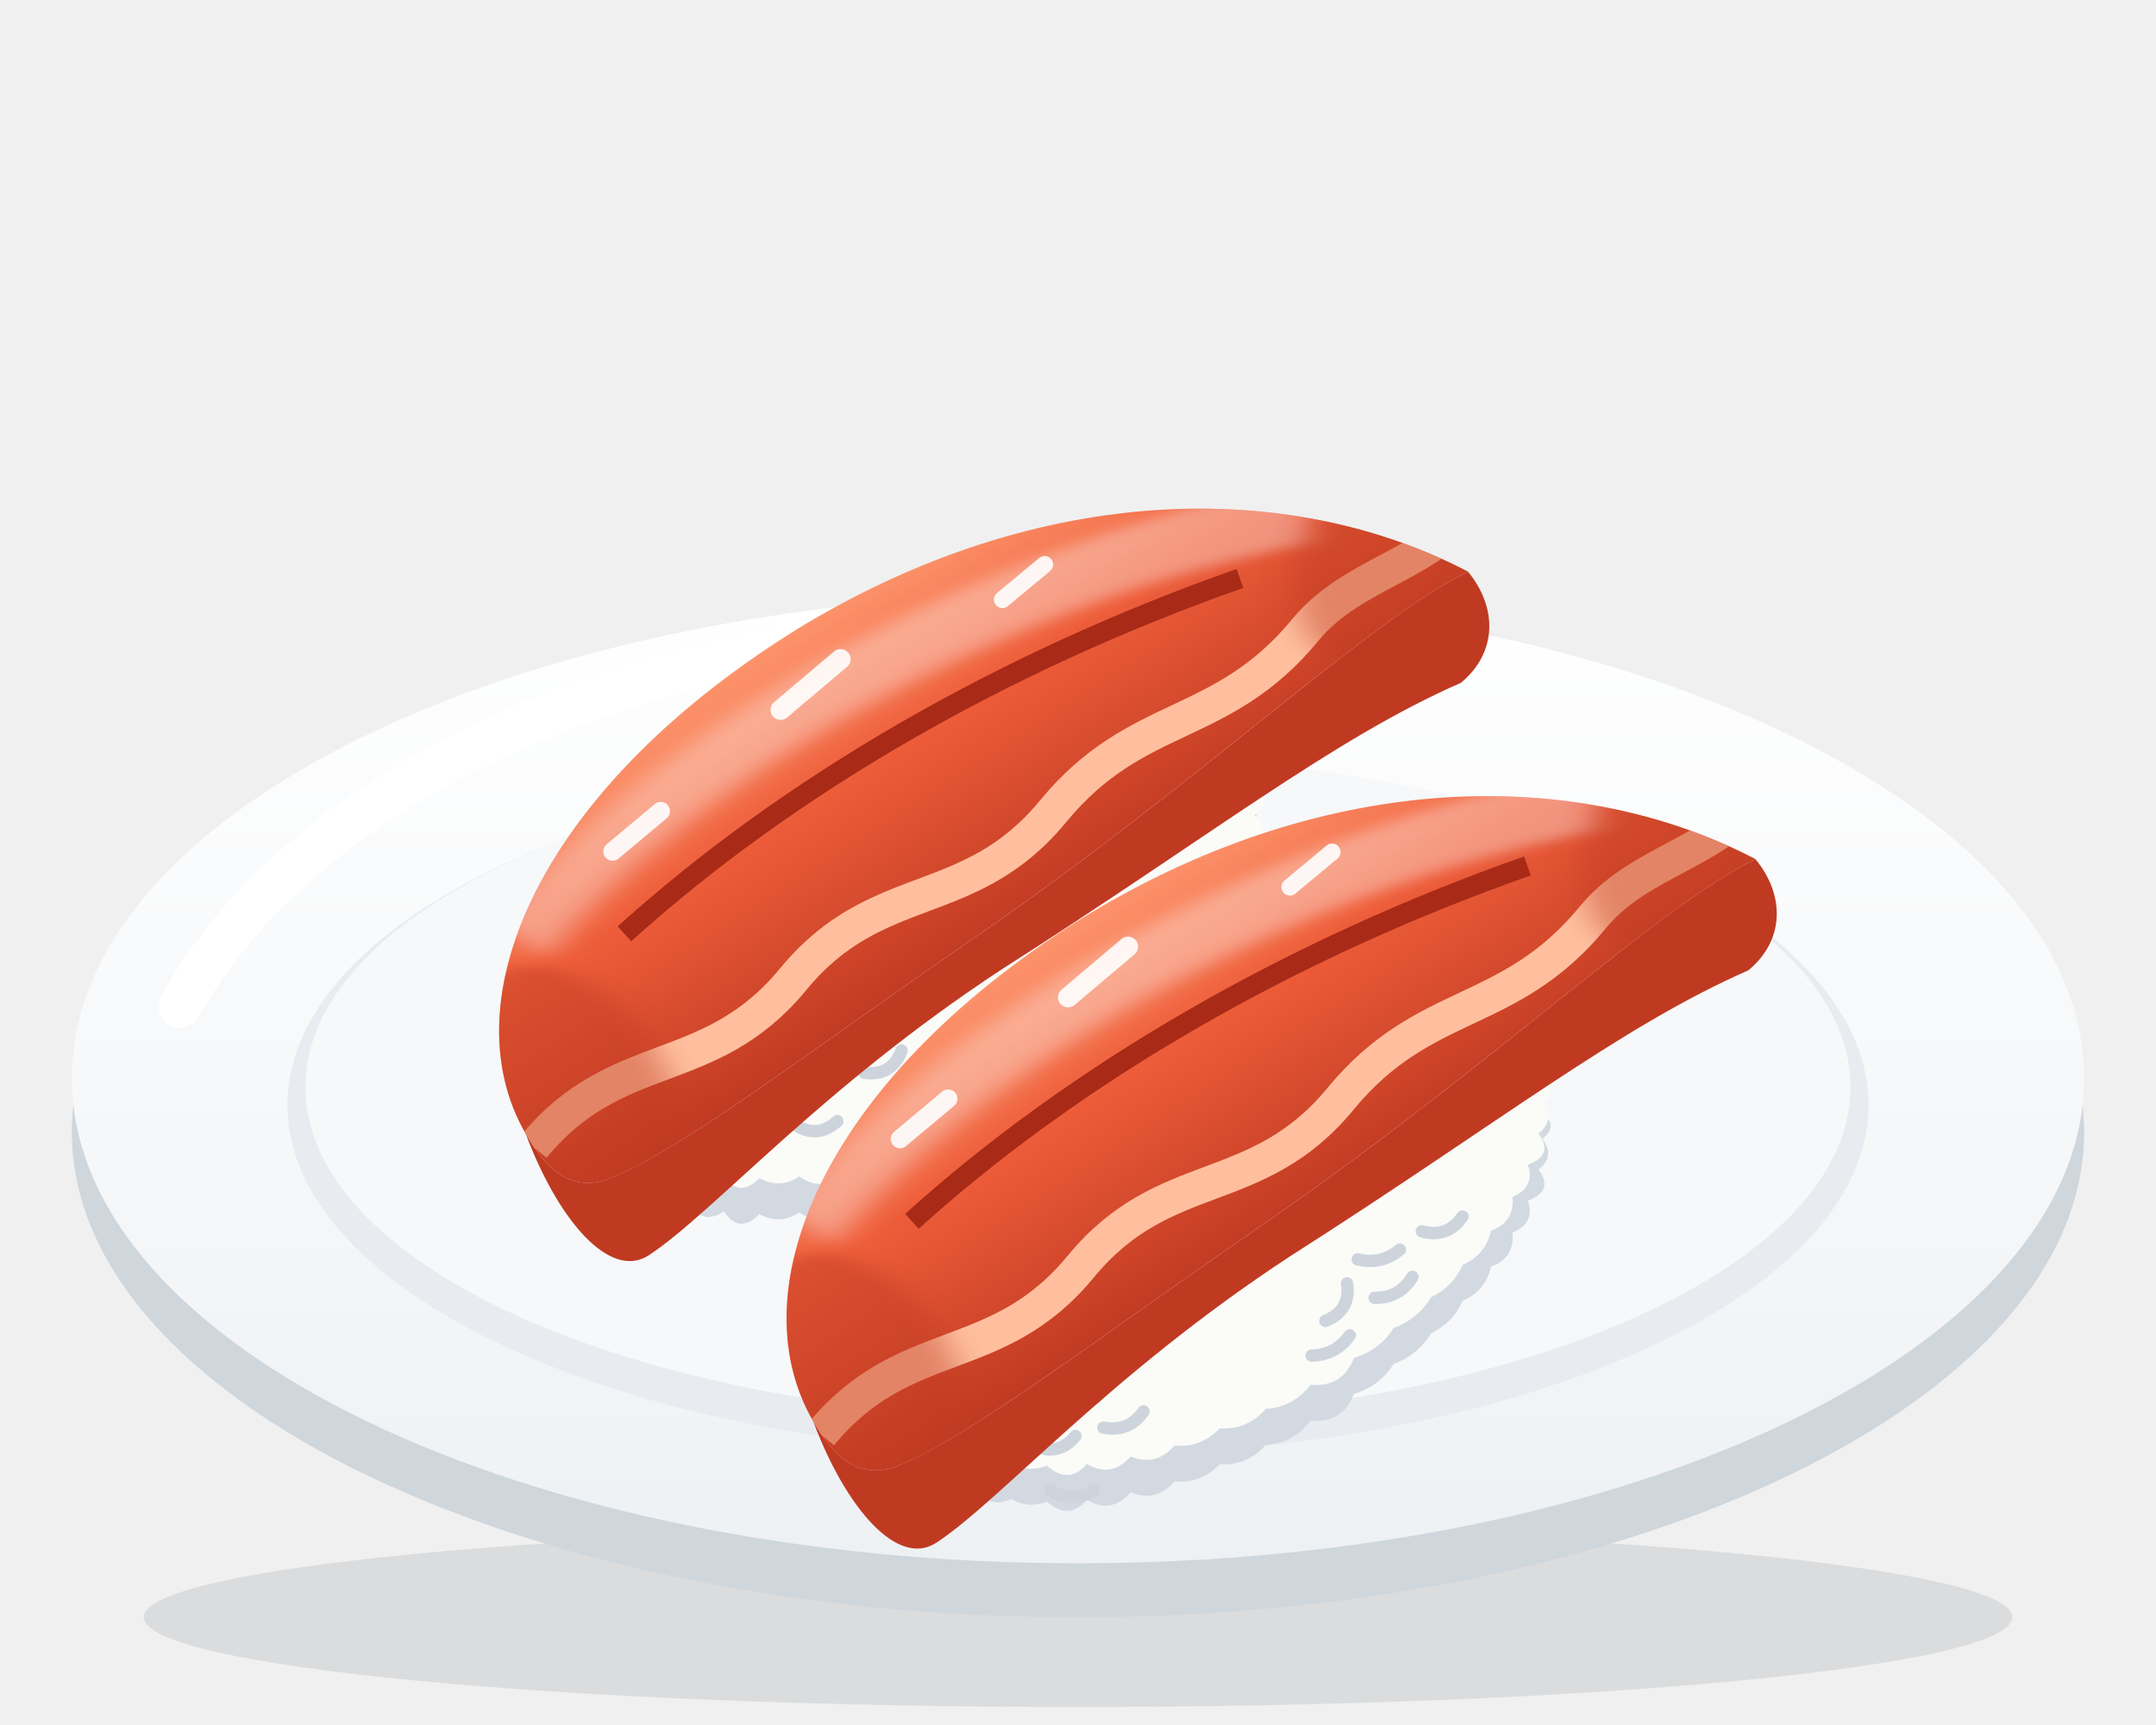
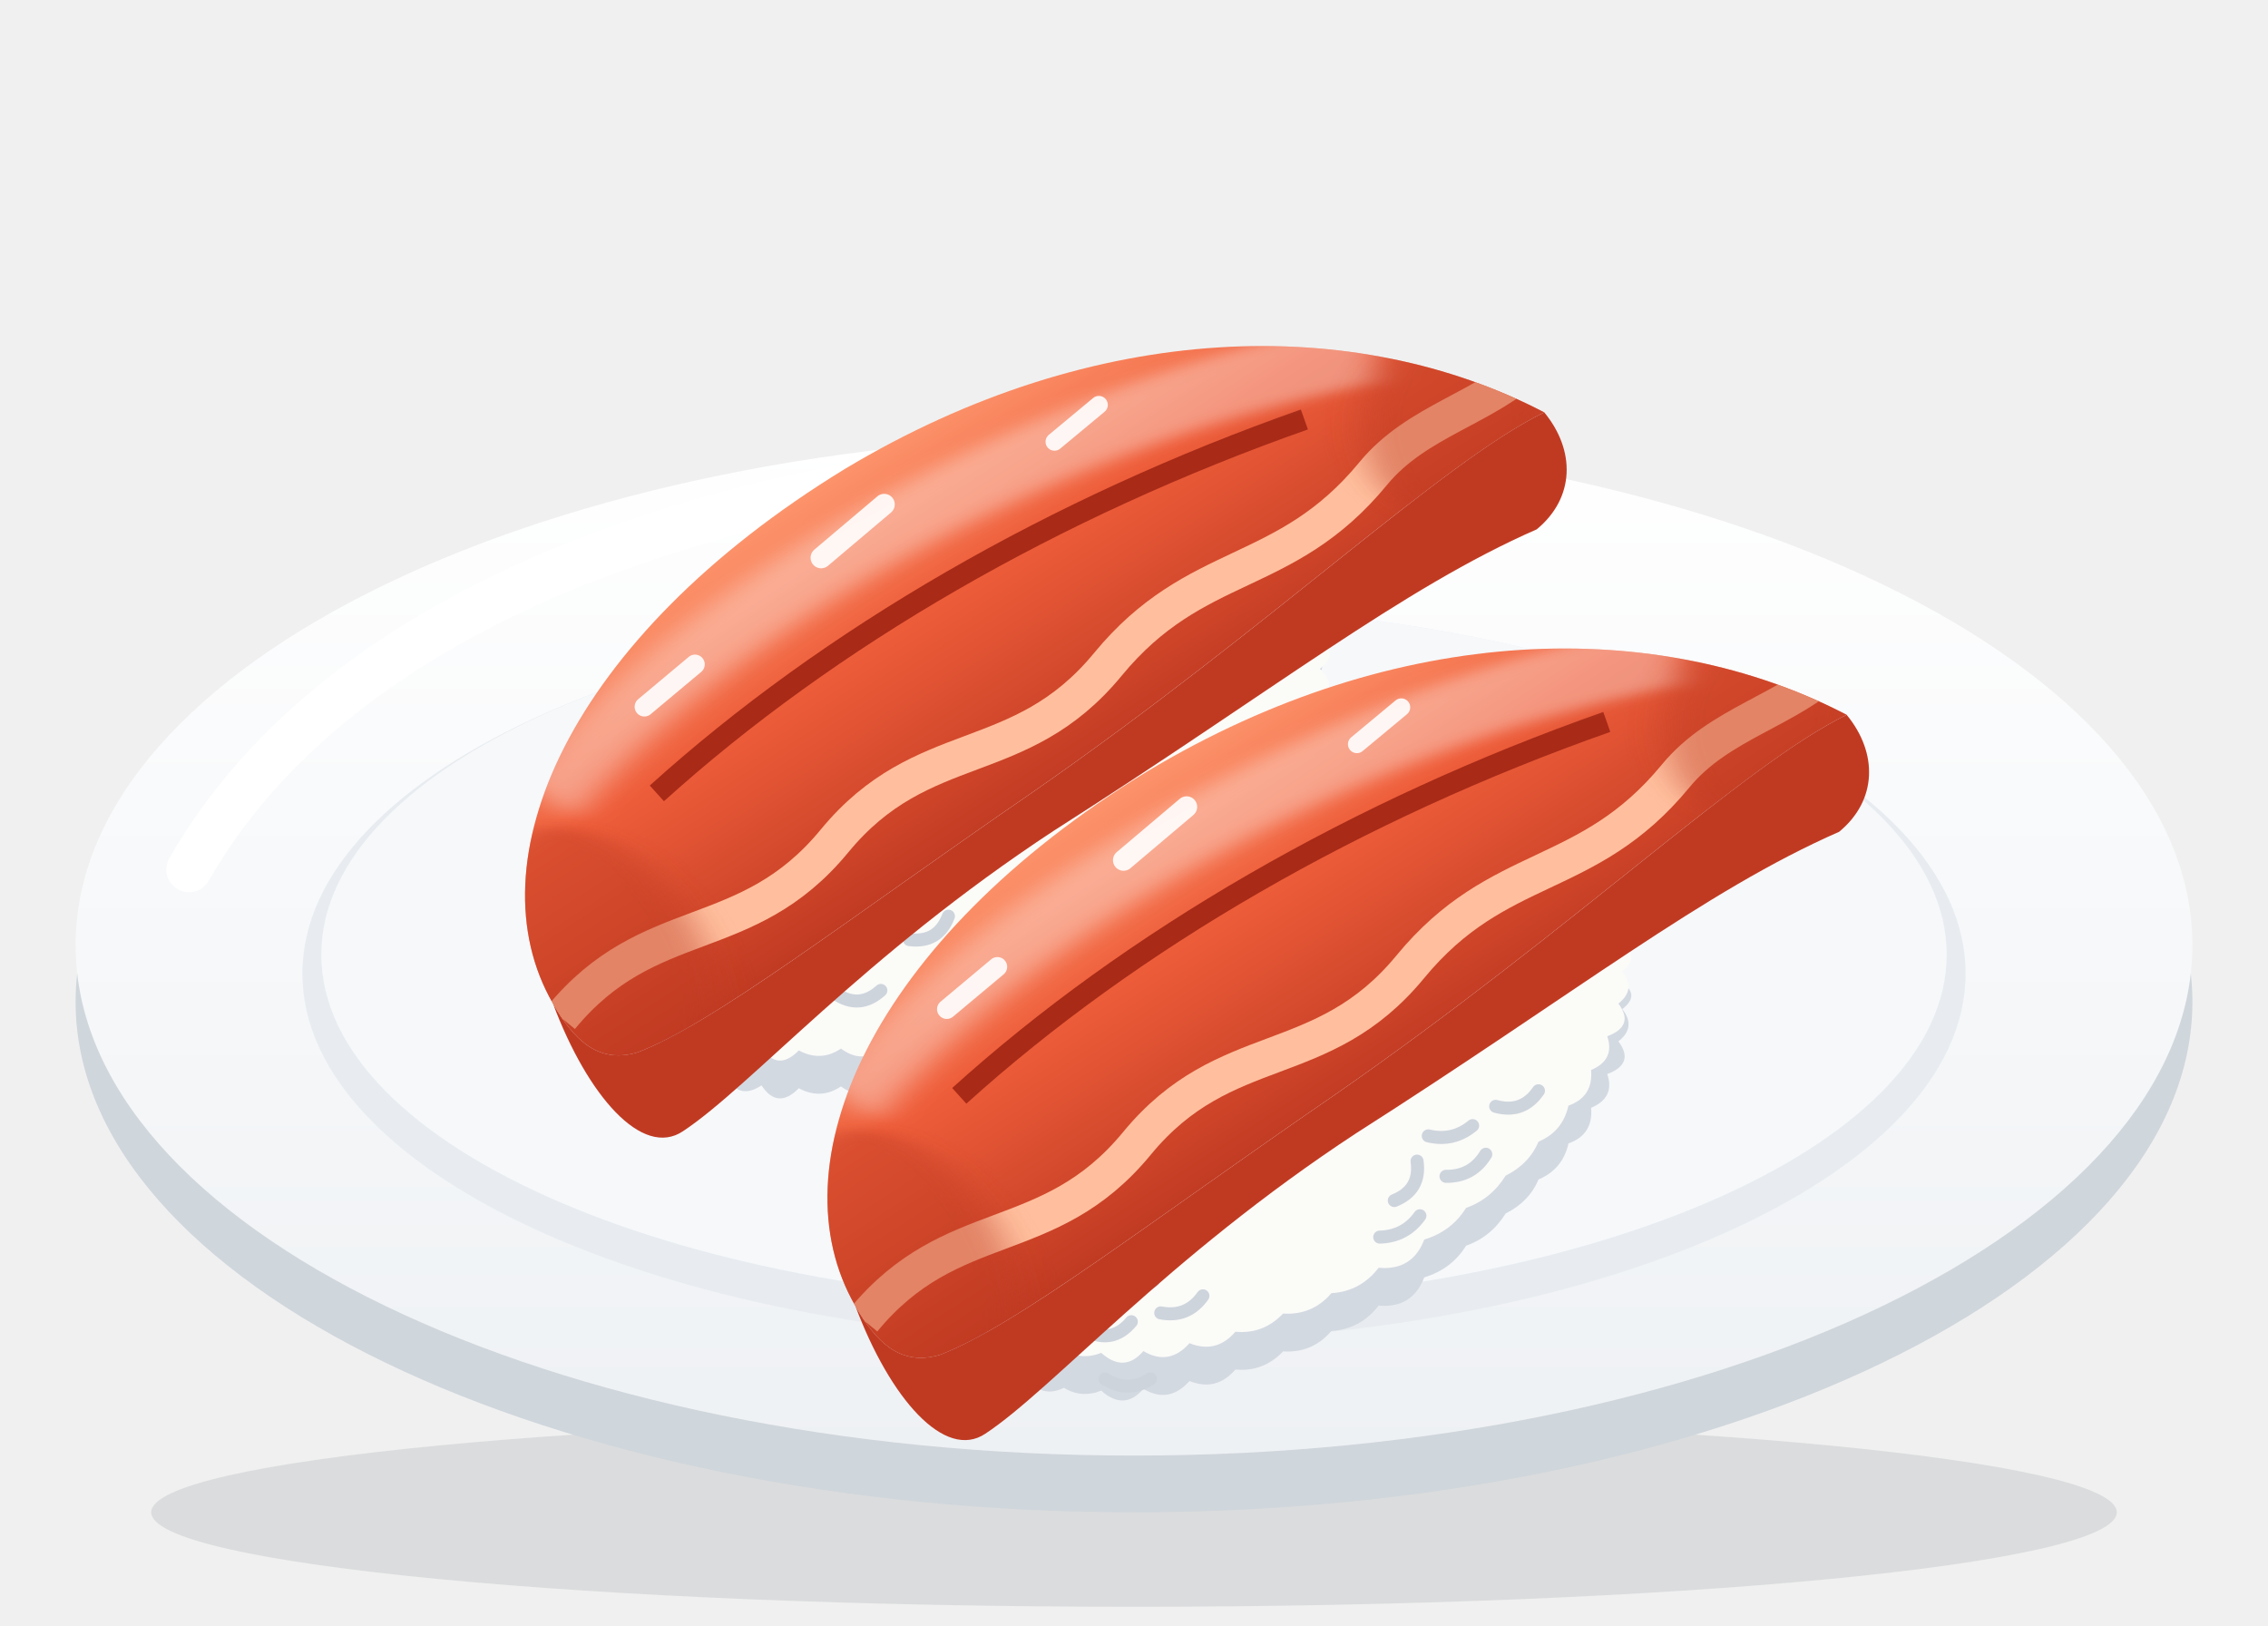
- <svg xmlns="http://www.w3.org/2000/svg" viewBox="0 0 120 96">
+ <svg xmlns="http://www.w3.org/2000/svg" viewBox="0 10 120 86">
  <defs>
    <filter id="soft" x="-20%" y="-50%" width="140%" height="200%">
      <feGaussianBlur stdDeviation="0.8" />
    </filter>
    <linearGradient id="plate" x1="0" y1="0" x2="0" y2="1">
      <stop offset="0" stop-color="#ffffff" />
      <stop offset="1" stop-color="#eef1f4" />
    </linearGradient>
    <linearGradient id="t" x1="0" y1="0" x2="0.15" y2="1">
      <stop offset="0" stop-color="#ff9d74" />
      <stop offset="0.45" stop-color="#ee5d3a" />
      <stop offset="1" stop-color="#c03a22" />
    </linearGradient>
  </defs>
  <ellipse cx="60" cy="90" rx="52" ry="5" fill="#1c2b36" opacity="0.10" />
  <ellipse cx="60" cy="63" rx="56" ry="27" fill="#cfd6dc" />
  <ellipse cx="60" cy="60" rx="56" ry="27" fill="url(#plate)" />
  <ellipse cx="60" cy="61.5" rx="44" ry="19.5" fill="#e8ecf0" />
  <ellipse cx="60" cy="60.5" rx="43" ry="18.5" fill="#f6f8fa" />
  <path d="M10 56 C18 42 38 35 60 34" fill="none" stroke="#fff" stroke-width="2.4" stroke-linecap="round" />
  <g transform="translate(52 54.5) rotate(-30) scale(0.86)">
    <path d="M23 0 Q24.2 1 22.8 1.6 Q23.7 3 22.1 3.2 Q22.6 4.8 20.9 4.8 Q21.1 6.5 19.3 6.2 Q19.2 8 17.4 7.5 Q16.7 9 15.1 8.7 Q14.2 10.2 12.4 9.7 Q11.2 10.8 9.6 10.5 Q8.2 11.8 6.5 11 Q5 12.3 3.3 11.4 Q1.7 12.5 0 11.5 Q-1.7 12.7 -3.3 11.4 Q-5 12.3 -6.5 11 Q-8.3 12.1 -9.6 10.5 Q-11.3 11.1 -12.4 9.7 Q-14.3 10.5 -15.1 8.7 Q-16.6 8.8 -17.4 7.5 Q-19.2 8 -19.3 6.2 Q-20.9 6.3 -20.9 4.8 Q-22.6 4.8 -22.1 3.2 Q-23 2.7 -22.8 1.6 Q-23.9 1 -23 0 Q-23.6 -0.9 -22.8 -1.6 Q-23.6 -2.9 -22.1 -3.2 Q-22.3 -4.6 -20.9 -4.8 Q-20.6 -6 -19.3 -6.2 Q-18.8 -7.5 -17.4 -7.5 Q-16.8 -9.3 -15.1 -8.7 Q-14.2 -10.5 -12.4 -9.7 Q-11.3 -11 -9.6 -10.5 Q-8.2 -11.4 -6.5 -11 Q-5 -12 -3.3 -11.4 Q-1.7 -12.3 -0 -11.5 Q1.7 -12.5 3.3 -11.4 Q4.9 -11.7 6.5 -11 Q8.3 -12.2 9.6 -10.5 Q11.2 -10.9 12.4 -9.7 Q14.2 -10.4 15.1 -8.7 Q16.5 -8.6 17.4 -7.5 Q19 -7.8 19.3 -6.2 Q20.7 -6.1 20.9 -4.8 Q21.9 -4.3 22.1 -3.2 Q23.7 -3 22.8 -1.6 Q24.3 -1 23 0 Z" fill="#d3d9e1" />
  </g>
  <g transform="translate(52 52.5) rotate(-30) scale(0.86)">
    <path d="M23 0 Q24.2 1 22.8 1.6 Q23.7 3 22.1 3.2 Q22.6 4.8 20.9 4.8 Q21.1 6.5 19.3 6.2 Q19.2 8 17.4 7.5 Q16.7 9 15.1 8.7 Q14.2 10.2 12.4 9.7 Q11.2 10.8 9.6 10.5 Q8.2 11.8 6.5 11 Q5 12.3 3.3 11.4 Q1.7 12.5 0 11.5 Q-1.7 12.7 -3.3 11.4 Q-5 12.3 -6.5 11 Q-8.3 12.1 -9.6 10.5 Q-11.3 11.1 -12.4 9.7 Q-14.3 10.5 -15.1 8.7 Q-16.6 8.8 -17.4 7.5 Q-19.2 8 -19.3 6.2 Q-20.9 6.3 -20.9 4.8 Q-22.6 4.8 -22.1 3.2 Q-23 2.7 -22.8 1.6 Q-23.9 1 -23 0 Q-23.6 -0.9 -22.8 -1.6 Q-23.6 -2.9 -22.1 -3.2 Q-22.3 -4.6 -20.9 -4.8 Q-20.6 -6 -19.3 -6.2 Q-18.8 -7.5 -17.4 -7.5 Q-16.8 -9.3 -15.1 -8.7 Q-14.2 -10.5 -12.4 -9.7 Q-11.3 -11 -9.6 -10.5 Q-8.2 -11.4 -6.5 -11 Q-5 -12 -3.3 -11.4 Q-1.7 -12.3 -0 -11.5 Q1.7 -12.5 3.3 -11.4 Q4.9 -11.7 6.5 -11 Q8.3 -12.2 9.6 -10.5 Q11.2 -10.9 12.4 -9.7 Q14.2 -10.4 15.1 -8.7 Q16.5 -8.6 17.4 -7.5 Q19 -7.8 19.3 -6.2 Q20.7 -6.1 20.9 -4.8 Q21.9 -4.3 22.1 -3.2 Q23.7 -3 22.8 -1.6 Q24.3 -1 23 0 Z" fill="#fbfbf8" />
  </g>
  <g transform="translate(52 50.5) rotate(-30) scale(0.86)">
    <path d="M23 0 Q24.2 1 22.8 1.6 Q23.7 3 22.1 3.2 Q22.6 4.8 20.9 4.8 Q21.1 6.5 19.3 6.2 Q19.2 8 17.4 7.5 Q16.7 9 15.1 8.7 Q14.2 10.2 12.4 9.7 Q11.2 10.8 9.6 10.5 Q8.2 11.8 6.5 11 Q5 12.3 3.3 11.4 Q1.7 12.5 0 11.5 Q-1.7 12.7 -3.3 11.4 Q-5 12.3 -6.5 11 Q-8.3 12.1 -9.6 10.5 Q-11.3 11.1 -12.4 9.7 Q-14.3 10.5 -15.1 8.7 Q-16.6 8.8 -17.4 7.5 Q-19.2 8 -19.3 6.2 Q-20.9 6.3 -20.9 4.8 Q-22.6 4.8 -22.1 3.2 Q-23 2.7 -22.8 1.6 Q-23.9 1 -23 0 Q-23.6 -0.9 -22.8 -1.6 Q-23.6 -2.9 -22.1 -3.2 Q-22.3 -4.6 -20.9 -4.8 Q-20.6 -6 -19.3 -6.2 Q-18.8 -7.5 -17.4 -7.5 Q-16.8 -9.3 -15.1 -8.7 Q-14.2 -10.5 -12.4 -9.7 Q-11.3 -11 -9.6 -10.5 Q-8.2 -11.4 -6.5 -11 Q-5 -12 -3.3 -11.4 Q-1.7 -12.3 -0 -11.5 Q1.7 -12.5 3.3 -11.4 Q4.9 -11.7 6.5 -11 Q8.3 -12.2 9.6 -10.5 Q11.2 -10.9 12.4 -9.7 Q14.2 -10.4 15.1 -8.7 Q16.5 -8.6 17.4 -7.5 Q19 -7.8 19.3 -6.2 Q20.7 -6.1 20.9 -4.8 Q21.9 -4.3 22.1 -3.2 Q23.7 -3 22.8 -1.6 Q24.3 -1 23 0 Z" fill="#fbfbf8" />
  </g>
  <g transform="translate(52 48.5) rotate(-30) scale(0.86)">
    <path d="M23 0 Q24.2 1 22.8 1.6 Q23.7 3 22.1 3.2 Q22.6 4.8 20.9 4.8 Q21.1 6.5 19.3 6.2 Q19.2 8 17.4 7.5 Q16.7 9 15.1 8.7 Q14.2 10.2 12.4 9.7 Q11.2 10.8 9.6 10.5 Q8.2 11.8 6.5 11 Q5 12.3 3.3 11.4 Q1.7 12.5 0 11.5 Q-1.7 12.7 -3.3 11.4 Q-5 12.3 -6.5 11 Q-8.3 12.1 -9.6 10.5 Q-11.3 11.1 -12.4 9.7 Q-14.3 10.5 -15.1 8.7 Q-16.6 8.8 -17.4 7.5 Q-19.2 8 -19.3 6.2 Q-20.9 6.3 -20.9 4.8 Q-22.6 4.8 -22.1 3.2 Q-23 2.7 -22.8 1.6 Q-23.9 1 -23 0 Q-23.6 -0.9 -22.8 -1.6 Q-23.6 -2.9 -22.1 -3.2 Q-22.3 -4.6 -20.9 -4.8 Q-20.6 -6 -19.3 -6.2 Q-18.8 -7.5 -17.4 -7.5 Q-16.8 -9.3 -15.1 -8.7 Q-14.2 -10.5 -12.4 -9.7 Q-11.3 -11 -9.6 -10.5 Q-8.2 -11.4 -6.5 -11 Q-5 -12 -3.3 -11.4 Q-1.7 -12.3 -0 -11.5 Q1.7 -12.5 3.3 -11.4 Q4.9 -11.7 6.5 -11 Q8.3 -12.2 9.6 -10.5 Q11.2 -10.9 12.4 -9.7 Q14.2 -10.4 15.1 -8.7 Q16.5 -8.6 17.4 -7.5 Q19 -7.8 19.3 -6.2 Q20.7 -6.1 20.9 -4.8 Q21.9 -4.3 22.1 -3.2 Q23.7 -3 22.8 -1.6 Q24.3 -1 23 0 Z" fill="#fbfbf8" />
  </g>
  <g transform="translate(52 52.5) rotate(-30) scale(0.86)">
    <path d="M9.6 9.4 q1.4 1.2 2.8 0" transform="rotate(-25 9.6 9.4)" fill="none" stroke="#cdd4dc" stroke-width="0.8" stroke-linecap="round" />
    <path d="M12.7 6.9 q1.4 1 2.8 0" transform="rotate(-17 12.7 6.9)" fill="none" stroke="#cdd4dc" stroke-width="0.8" stroke-linecap="round" />
    <path d="M-4.5 8.9 q1.4 0.8 2.8 0" transform="rotate(30 -4.5 8.9)" fill="none" stroke="#cdd4dc" stroke-width="0.8" stroke-linecap="round" />
    <path d="M9.1 7.6 q1.4 1.1 2.8 0" transform="rotate(6 9.1 7.6)" fill="none" stroke="#cdd4dc" stroke-width="0.8" stroke-linecap="round" />
    <path d="M-8.1 5 q1.4 1.1 2.8 0" transform="rotate(-1 -8.1 5)" fill="none" stroke="#cdd4dc" stroke-width="0.8" stroke-linecap="round" />
    <path d="M1.2 9.3 q1.4 0.6 2.8 0" transform="rotate(4 1.2 9.3)" fill="none" stroke="#cdd4dc" stroke-width="0.8" stroke-linecap="round" />
    <path d="M-6.6 7.1 q1.4 1 2.8 0" transform="rotate(-7 -6.6 7.1)" fill="none" stroke="#cdd4dc" stroke-width="0.8" stroke-linecap="round" />
    <path d="M-13.7 5.6 q1.4 1.1 2.8 0" transform="rotate(26 -13.7 5.6)" fill="none" stroke="#cdd4dc" stroke-width="0.8" stroke-linecap="round" />
    <path d="M7.4 5.6 q1.4 0.6 2.8 0" transform="rotate(-4 7.4 5.6)" fill="none" stroke="#cdd4dc" stroke-width="0.8" stroke-linecap="round" />
    <path d="M-6.1 7.5 q1.4 0.6 2.8 0" transform="rotate(-16 -6.1 7.5)" fill="none" stroke="#cdd4dc" stroke-width="0.8" stroke-linecap="round" />
  </g>
  <g transform="translate(52 44) rotate(-30) scale(0.86)">
    <path d="M-34 6 C-34 8.5 -33.5 10.6 -31 11.2 C-26 12 -16 10.6 -2 9.5 C16 8 30 4.5 37 5 C37.5 8 36 10.5 33 11 C24 10 14 11.5 -2 12.2 C-16 13 -26 16.5 -31 16.8 C-34 17 -35 12 -34 6 Z" fill="#c03a22" />
  </g>
  <g transform="translate(52 44) rotate(-30) scale(0.86)">
    <clipPath id="c0">
      <path d="M-34 6 C-34 -4 -22 -13 -2 -13.5 C16 -13.8 30 -6 37 5 C30 4.5 16 8 -2 9.5 C-16 10.6 -26 12 -31 11.2 C-33.5 10.6 -34 8.5 -34 6 Z" />
    </clipPath>
    <path d="M-34 6 C-34 -4 -22 -13 -2 -13.5 C16 -13.8 30 -6 37 5 C30 4.5 16 8 -2 9.5 C-16 10.6 -26 12 -31 11.2 C-33.5 10.6 -34 8.5 -34 6 Z" fill="url(#t)" />
    <g clip-path="url(#c0)">
      <path d="M-34 7 C-26 4 -22 9 -14 6 C-6 3 -2 8 6 5 C14 2 18 6 26 3 C30 1.5 34 3 38 2" fill="none" stroke="#ffbf9e" stroke-width="2.2" />
      <path d="M-22 -2 C-8 -5 8 -5 24 -2" fill="none" stroke="#a82a17" stroke-width="1.3" />
      <path d="M-28 -5 C-14 -10.5 10 -10.5 30 -3.5" fill="none" stroke="#ffffff" stroke-width="4" opacity="0.35" filter="url(#soft)" />
      <path d="M-20 -7 l4 -0.7" stroke="#fff" stroke-width="1.2" stroke-linecap="round" opacity="0.9" />
      <path d="M-6 -9.5 l5 -0.9" stroke="#fff" stroke-width="1.3" stroke-linecap="round" opacity="0.9" />
      <path d="M10 -8.5 l3.5 -0.6" stroke="#fff" stroke-width="1.1" stroke-linecap="round" opacity="0.9" />
      <ellipse cx="-31" cy="6" rx="7" ry="10" fill="#c03a22" opacity="0.45" filter="url(#soft)" />
      <ellipse cx="32" cy="3" rx="6" ry="6" fill="#c03a22" opacity="0.45" filter="url(#soft)" />
    </g>
  </g>
  <g transform="translate(68 70.5) rotate(-30) scale(0.86)">
    <path d="M23 0 Q23.4 0.9 22.8 1.6 Q23.6 3 22.1 3.2 Q22.3 4.6 20.9 4.8 Q21.1 6.5 19.3 6.2 Q19 7.7 17.4 7.5 Q16.7 9 15.1 8.7 Q14 9.9 12.4 9.7 Q11.2 10.6 9.6 10.5 Q8.1 11.3 6.5 11 Q5 11.8 3.3 11.4 Q1.7 12.7 0 11.5 Q-1.7 12.2 -3.3 11.4 Q-5 12 -6.5 11 Q-8.2 11.5 -9.6 10.5 Q-11.3 11.1 -12.4 9.7 Q-14.2 10.3 -15.1 8.7 Q-16.8 9.3 -17.4 7.5 Q-18.7 7.3 -19.3 6.2 Q-20.7 6.1 -20.9 4.8 Q-22.6 4.8 -22.1 3.2 Q-23.6 2.9 -22.8 1.6 Q-23.4 0.9 -23 0 Q-23.7 -0.9 -22.8 -1.6 Q-23.6 -2.9 -22.1 -3.2 Q-22.5 -4.7 -20.9 -4.8 Q-21.2 -6.6 -19.3 -6.2 Q-19 -7.8 -17.4 -7.5 Q-16.6 -8.9 -15.1 -8.7 Q-14.2 -10.3 -12.4 -9.7 Q-11.2 -10.9 -9.6 -10.5 Q-8.2 -11.5 -6.5 -11 Q-5 -12.4 -3.3 -11.4 Q-1.7 -12.9 -0 -11.5 Q1.7 -12.1 3.3 -11.4 Q5 -12.4 6.5 -11 Q8.2 -11.7 9.6 -10.5 Q11.2 -10.9 12.4 -9.7 Q14.1 -10 15.1 -8.7 Q16.8 -9.2 17.4 -7.5 Q19.2 -8 19.3 -6.2 Q20.9 -6.3 20.9 -4.8 Q22.6 -4.8 22.1 -3.2 Q23.6 -2.9 22.8 -1.6 Q23.8 -0.9 23 0 Z" fill="#d3d9e1" />
  </g>
  <g transform="translate(68 68.5) rotate(-30) scale(0.86)">
    <path d="M23 0 Q23.4 0.9 22.8 1.6 Q23.6 3 22.1 3.2 Q22.3 4.6 20.9 4.8 Q21.1 6.5 19.3 6.2 Q19 7.7 17.4 7.5 Q16.7 9 15.1 8.7 Q14 9.9 12.4 9.7 Q11.2 10.6 9.6 10.5 Q8.1 11.3 6.5 11 Q5 11.8 3.3 11.4 Q1.7 12.7 0 11.5 Q-1.7 12.2 -3.3 11.4 Q-5 12 -6.5 11 Q-8.2 11.5 -9.6 10.5 Q-11.3 11.1 -12.4 9.7 Q-14.2 10.3 -15.1 8.7 Q-16.8 9.3 -17.4 7.5 Q-18.7 7.3 -19.3 6.2 Q-20.7 6.1 -20.9 4.8 Q-22.6 4.8 -22.1 3.2 Q-23.6 2.9 -22.8 1.6 Q-23.4 0.9 -23 0 Q-23.7 -0.9 -22.8 -1.6 Q-23.6 -2.9 -22.1 -3.2 Q-22.5 -4.7 -20.9 -4.8 Q-21.2 -6.6 -19.3 -6.2 Q-19 -7.8 -17.4 -7.5 Q-16.6 -8.9 -15.1 -8.7 Q-14.2 -10.3 -12.4 -9.7 Q-11.2 -10.9 -9.6 -10.5 Q-8.2 -11.5 -6.5 -11 Q-5 -12.4 -3.3 -11.4 Q-1.7 -12.9 -0 -11.5 Q1.7 -12.1 3.3 -11.4 Q5 -12.4 6.5 -11 Q8.2 -11.7 9.6 -10.5 Q11.2 -10.9 12.4 -9.7 Q14.1 -10 15.1 -8.7 Q16.8 -9.2 17.4 -7.5 Q19.2 -8 19.3 -6.2 Q20.9 -6.3 20.9 -4.8 Q22.6 -4.8 22.1 -3.2 Q23.6 -2.9 22.8 -1.6 Q23.8 -0.9 23 0 Z" fill="#fbfbf8" />
  </g>
  <g transform="translate(68 66.5) rotate(-30) scale(0.86)">
    <path d="M23 0 Q23.4 0.9 22.8 1.6 Q23.6 3 22.1 3.2 Q22.3 4.6 20.9 4.8 Q21.1 6.5 19.3 6.2 Q19 7.7 17.4 7.5 Q16.7 9 15.1 8.7 Q14 9.9 12.4 9.7 Q11.2 10.6 9.6 10.5 Q8.1 11.3 6.5 11 Q5 11.8 3.3 11.4 Q1.7 12.7 0 11.5 Q-1.7 12.2 -3.3 11.4 Q-5 12 -6.5 11 Q-8.2 11.5 -9.6 10.5 Q-11.3 11.1 -12.4 9.7 Q-14.2 10.3 -15.1 8.7 Q-16.8 9.3 -17.4 7.5 Q-18.7 7.3 -19.3 6.2 Q-20.7 6.1 -20.9 4.8 Q-22.6 4.8 -22.1 3.2 Q-23.6 2.9 -22.8 1.6 Q-23.4 0.9 -23 0 Q-23.7 -0.9 -22.8 -1.6 Q-23.6 -2.9 -22.1 -3.2 Q-22.5 -4.7 -20.9 -4.8 Q-21.2 -6.6 -19.3 -6.2 Q-19 -7.8 -17.4 -7.5 Q-16.6 -8.9 -15.1 -8.7 Q-14.2 -10.3 -12.4 -9.7 Q-11.2 -10.9 -9.6 -10.5 Q-8.2 -11.5 -6.5 -11 Q-5 -12.4 -3.3 -11.4 Q-1.7 -12.9 -0 -11.5 Q1.7 -12.1 3.3 -11.4 Q5 -12.4 6.5 -11 Q8.2 -11.7 9.6 -10.5 Q11.2 -10.9 12.4 -9.7 Q14.1 -10 15.1 -8.7 Q16.8 -9.2 17.4 -7.5 Q19.2 -8 19.3 -6.2 Q20.9 -6.3 20.9 -4.8 Q22.6 -4.8 22.1 -3.2 Q23.6 -2.9 22.8 -1.6 Q23.8 -0.9 23 0 Z" fill="#fbfbf8" />
  </g>
  <g transform="translate(68 64.5) rotate(-30) scale(0.86)">
    <path d="M23 0 Q23.4 0.9 22.8 1.6 Q23.6 3 22.1 3.2 Q22.3 4.6 20.9 4.8 Q21.1 6.5 19.3 6.2 Q19 7.7 17.4 7.5 Q16.7 9 15.1 8.7 Q14 9.9 12.4 9.7 Q11.2 10.6 9.6 10.5 Q8.1 11.3 6.5 11 Q5 11.8 3.3 11.4 Q1.7 12.7 0 11.5 Q-1.7 12.2 -3.3 11.4 Q-5 12 -6.5 11 Q-8.2 11.5 -9.6 10.5 Q-11.3 11.1 -12.4 9.7 Q-14.2 10.3 -15.1 8.7 Q-16.8 9.3 -17.4 7.5 Q-18.7 7.3 -19.3 6.2 Q-20.7 6.1 -20.9 4.8 Q-22.6 4.8 -22.1 3.2 Q-23.6 2.9 -22.8 1.6 Q-23.4 0.9 -23 0 Q-23.7 -0.9 -22.8 -1.6 Q-23.6 -2.9 -22.1 -3.2 Q-22.5 -4.7 -20.9 -4.8 Q-21.2 -6.6 -19.3 -6.2 Q-19 -7.8 -17.4 -7.5 Q-16.6 -8.9 -15.1 -8.7 Q-14.2 -10.3 -12.4 -9.7 Q-11.2 -10.9 -9.6 -10.5 Q-8.2 -11.5 -6.5 -11 Q-5 -12.4 -3.3 -11.4 Q-1.7 -12.9 -0 -11.5 Q1.7 -12.1 3.3 -11.4 Q5 -12.4 6.5 -11 Q8.2 -11.7 9.6 -10.5 Q11.2 -10.9 12.4 -9.7 Q14.1 -10 15.1 -8.7 Q16.8 -9.2 17.4 -7.5 Q19.2 -8 19.3 -6.2 Q20.9 -6.3 20.9 -4.8 Q22.6 -4.8 22.1 -3.2 Q23.6 -2.9 22.8 -1.6 Q23.8 -0.9 23 0 Z" fill="#fbfbf8" />
  </g>
  <g transform="translate(68 68.5) rotate(-30) scale(0.86)">
    <path d="M-18 9 q1.4 0.9 2.8 0" transform="rotate(30 -18 9)" fill="none" stroke="#cdd4dc" stroke-width="0.8" stroke-linecap="round" />
    <path d="M-9.5 4.3 q1.4 1 2.8 0" transform="rotate(-21 -9.5 4.3)" fill="none" stroke="#cdd4dc" stroke-width="0.8" stroke-linecap="round" />
    <path d="M-15 4.2 q1.4 0.7 2.8 0" transform="rotate(22 -15 4.2)" fill="none" stroke="#cdd4dc" stroke-width="0.8" stroke-linecap="round" />
    <path d="M1 9.9 q1.4 0.7 2.8 0" transform="rotate(2 1 9.9)" fill="none" stroke="#cdd4dc" stroke-width="0.8" stroke-linecap="round" />
    <path d="M2.9 8.4 q1.4 1.1 2.8 0" transform="rotate(-30 2.9 8.4)" fill="none" stroke="#cdd4dc" stroke-width="0.8" stroke-linecap="round" />
    <path d="M6.4 8.7 q1.4 0.8 2.8 0" transform="rotate(1 6.4 8.7)" fill="none" stroke="#cdd4dc" stroke-width="0.8" stroke-linecap="round" />
    <path d="M-17.5 5.9 q1.4 1.1 2.8 0" transform="rotate(18 -17.5 5.9)" fill="none" stroke="#cdd4dc" stroke-width="0.8" stroke-linecap="round" />
    <path d="M11.2 6.5 q1.4 1 2.8 0" transform="rotate(10 11.2 6.5)" fill="none" stroke="#cdd4dc" stroke-width="0.8" stroke-linecap="round" />
    <path d="M6.7 6 q1.4 0.7 2.8 0" transform="rotate(17 6.7 6)" fill="none" stroke="#cdd4dc" stroke-width="0.8" stroke-linecap="round" />
    <path d="M-13 7.2 q1.4 0.9 2.8 0" transform="rotate(8 -13 7.2)" fill="none" stroke="#cdd4dc" stroke-width="0.8" stroke-linecap="round" />
  </g>
  <g transform="translate(68 60) rotate(-30) scale(0.86)">
    <path d="M-34 6 C-34 8.5 -33.5 10.6 -31 11.2 C-26 12 -16 10.6 -2 9.5 C16 8 30 4.5 37 5 C37.5 8 36 10.5 33 11 C24 10 14 11.5 -2 12.2 C-16 13 -26 16.5 -31 16.8 C-34 17 -35 12 -34 6 Z" fill="#c03a22" />
  </g>
  <g transform="translate(68 60) rotate(-30) scale(0.86)">
    <clipPath id="c1">
      <path d="M-34 6 C-34 -4 -22 -13 -2 -13.5 C16 -13.8 30 -6 37 5 C30 4.5 16 8 -2 9.5 C-16 10.6 -26 12 -31 11.2 C-33.5 10.6 -34 8.5 -34 6 Z" />
    </clipPath>
    <path d="M-34 6 C-34 -4 -22 -13 -2 -13.5 C16 -13.8 30 -6 37 5 C30 4.5 16 8 -2 9.5 C-16 10.6 -26 12 -31 11.2 C-33.5 10.6 -34 8.5 -34 6 Z" fill="url(#t)" />
    <g clip-path="url(#c1)">
      <path d="M-34 7 C-26 4 -22 9 -14 6 C-6 3 -2 8 6 5 C14 2 18 6 26 3 C30 1.5 34 3 38 2" fill="none" stroke="#ffbf9e" stroke-width="2.2" />
      <path d="M-22 -2 C-8 -5 8 -5 24 -2" fill="none" stroke="#a82a17" stroke-width="1.3" />
      <path d="M-28 -5 C-14 -10.5 10 -10.5 30 -3.5" fill="none" stroke="#ffffff" stroke-width="4" opacity="0.35" filter="url(#soft)" />
      <path d="M-20 -7 l4 -0.7" stroke="#fff" stroke-width="1.2" stroke-linecap="round" opacity="0.9" />
      <path d="M-6 -9.5 l5 -0.9" stroke="#fff" stroke-width="1.3" stroke-linecap="round" opacity="0.9" />
      <path d="M10 -8.5 l3.5 -0.6" stroke="#fff" stroke-width="1.1" stroke-linecap="round" opacity="0.9" />
      <ellipse cx="-31" cy="6" rx="7" ry="10" fill="#c03a22" opacity="0.45" filter="url(#soft)" />
      <ellipse cx="32" cy="3" rx="6" ry="6" fill="#c03a22" opacity="0.45" filter="url(#soft)" />
    </g>
  </g>
</svg>
